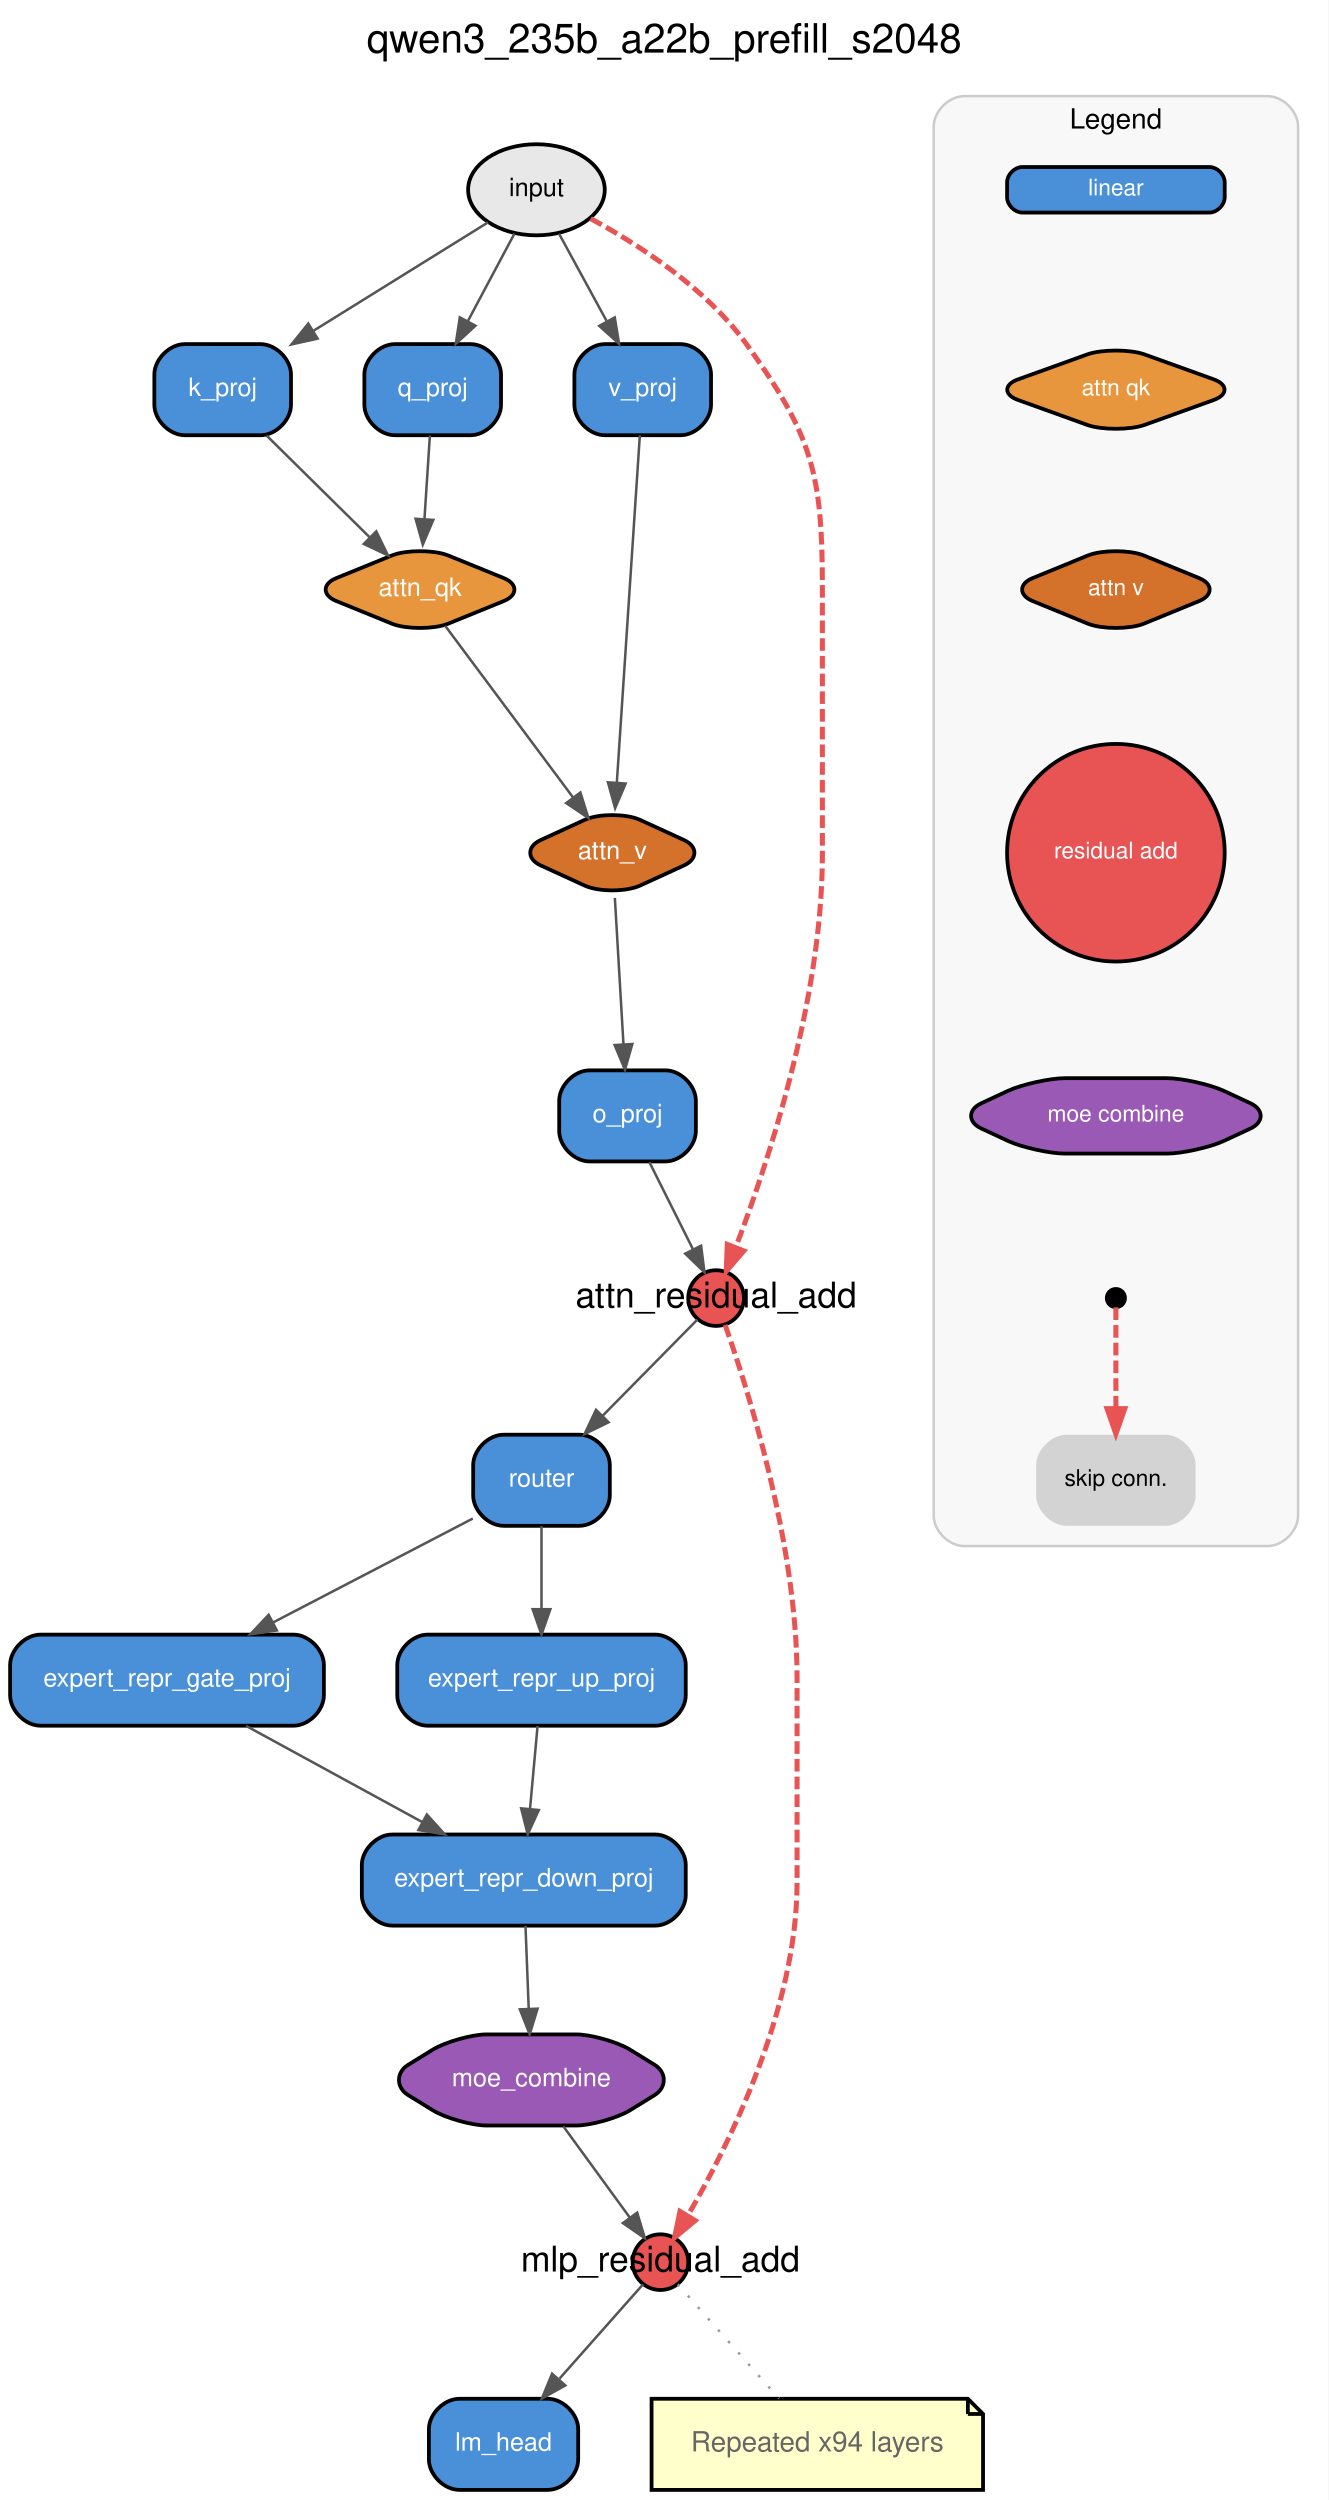
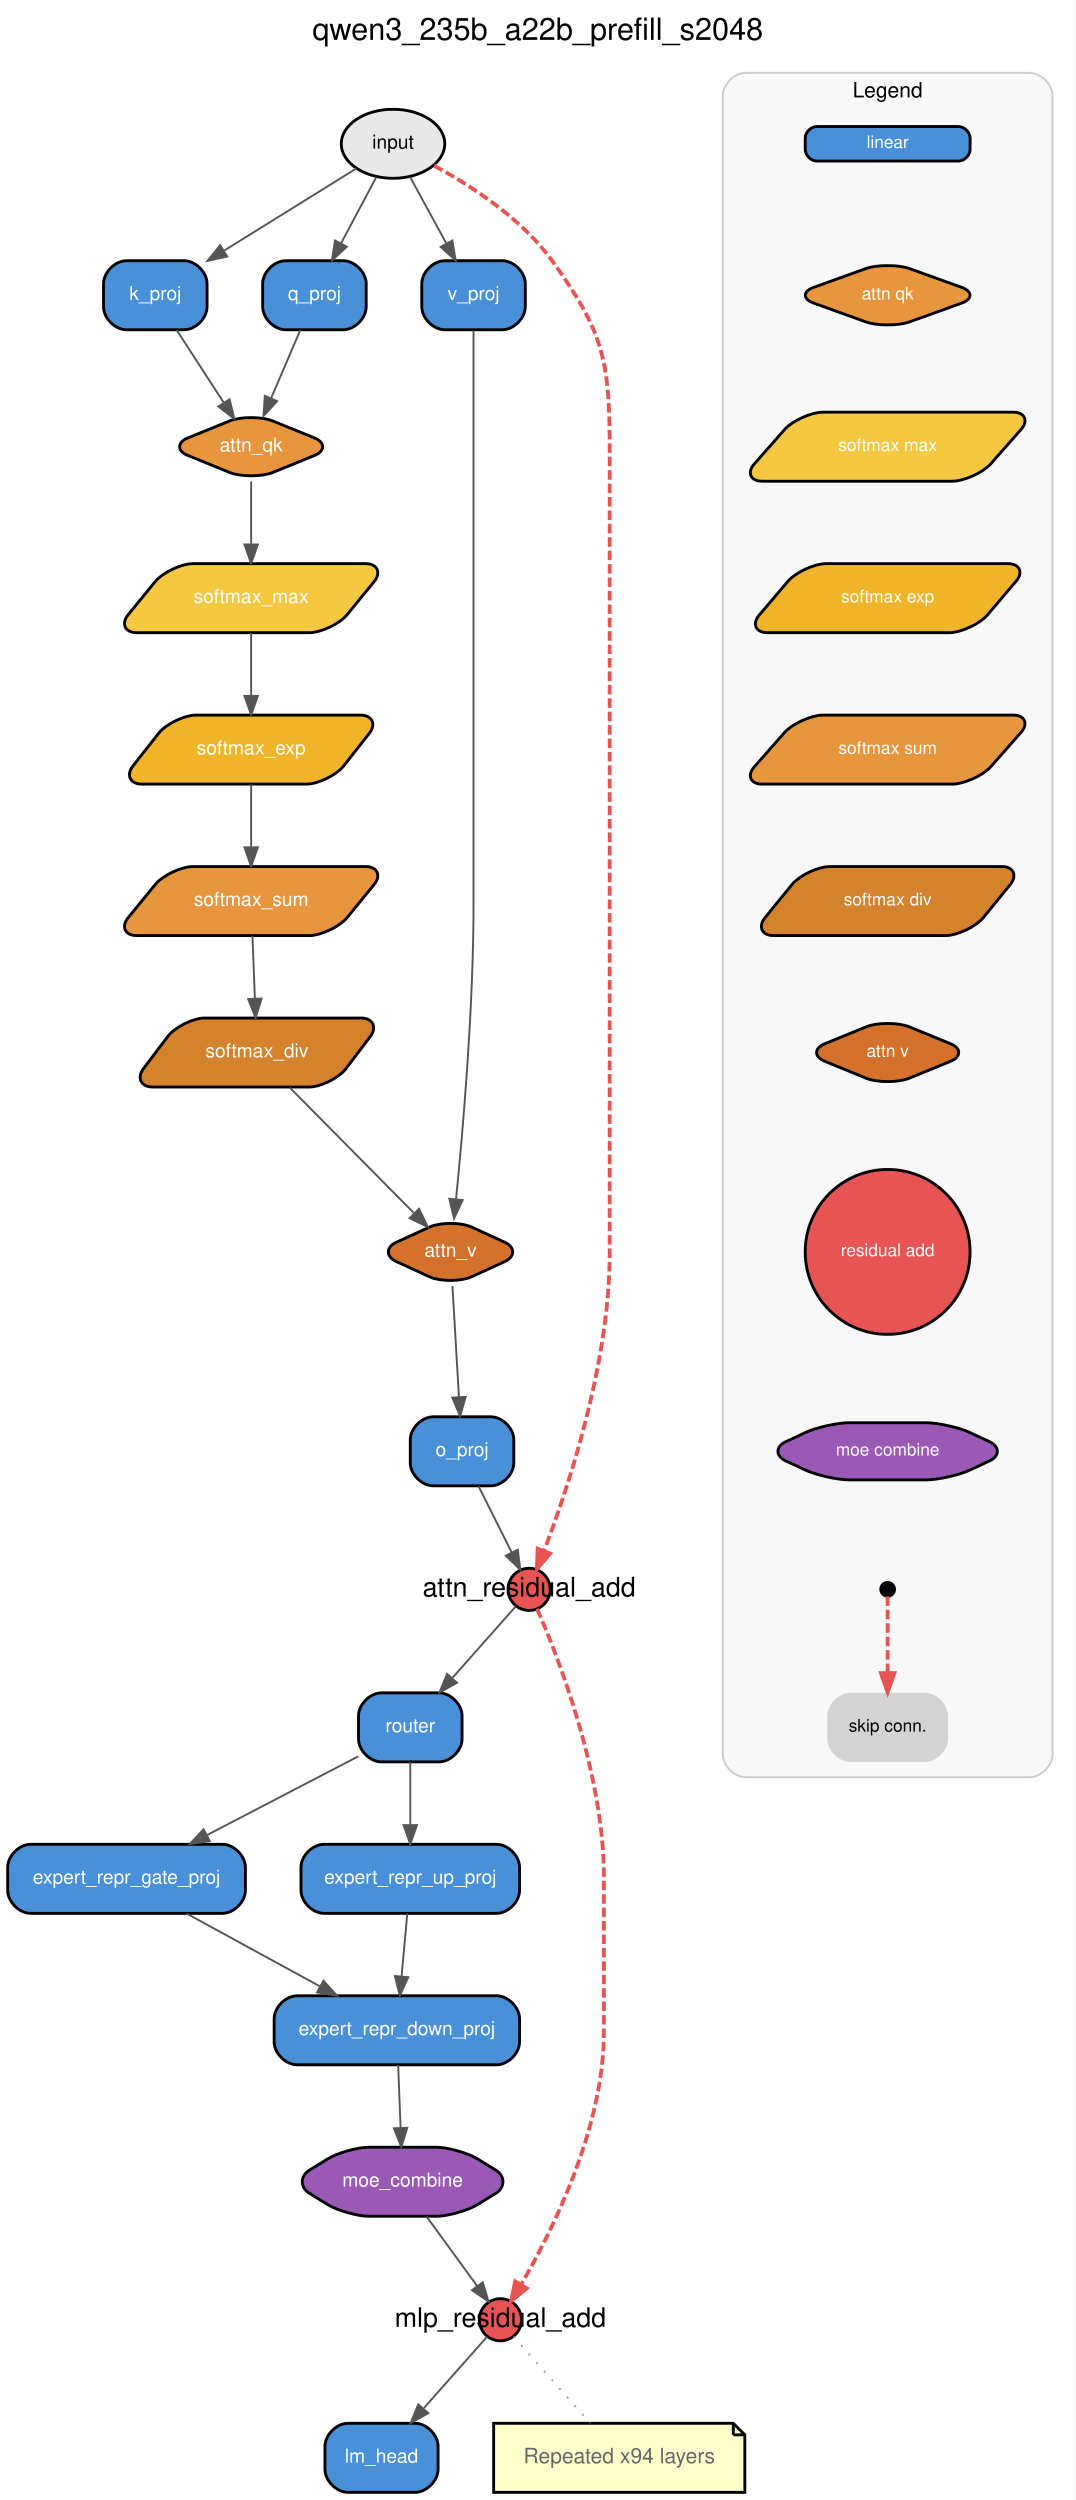
- <svg xmlns="http://www.w3.org/2000/svg" width="525pt" height="988pt" viewBox="0.00 0.00 525.00 988.00">
-   <g id="graph0" class="graph" transform="scale(1 1) rotate(0) translate(4 984)">
-     <polygon fill="white" stroke="transparent" points="-4,4 -4,-984 521,-984 521,4 -4,4" />
-     <text text-anchor="middle" x="258.5" y="-963.2" font-family="Helvetica,sans-Serif" font-size="16.00">qwen3_235b_a22b_prefill_s2048</text>
+ <svg xmlns="http://www.w3.org/2000/svg" width="561pt" height="1304pt" viewBox="0.00 0.00 561.00 1304.00">
+   <g id="graph0" class="graph" transform="scale(1 1) rotate(0) translate(4 1300)">
+     <polygon fill="white" stroke="transparent" points="-4,4 -4,-1300 557,-1300 557,4 -4,4" />
+     <text text-anchor="middle" x="276.5" y="-1279.2" font-family="Helvetica,sans-Serif" font-size="16.00">qwen3_235b_a22b_prefill_s2048</text>
    <g id="clust3" class="cluster">
-       <path fill="#f8f8f8" stroke="#cccccc" d="M377,-373C377,-373 497,-373 497,-373 503,-373 509,-379 509,-385 509,-385 509,-934 509,-934 509,-940 503,-946 497,-946 497,-946 377,-946 377,-946 371,-946 365,-940 365,-934 365,-934 365,-385 365,-385 365,-379 371,-373 377,-373" />
-       <text text-anchor="middle" x="437" y="-933.2" font-family="Helvetica,sans-Serif" font-size="11.00">Legend</text>
+       <path fill="#f8f8f8" stroke="#cccccc" d="M385,-373C385,-373 533,-373 533,-373 539,-373 545,-379 545,-385 545,-385 545,-1250 545,-1250 545,-1256 539,-1262 533,-1262 533,-1262 385,-1262 385,-1262 379,-1262 373,-1256 373,-1250 373,-1250 373,-385 373,-385 373,-379 379,-373 385,-373" />
+       <text text-anchor="middle" x="459" y="-1249.2" font-family="Helvetica,sans-Serif" font-size="11.00">Legend</text>
    </g>
    <g id="node1" class="node">
-       <path fill="#4a90d9" stroke="black" stroke-width="1.5" d="M99,-848C99,-848 69,-848 69,-848 63,-848 57,-842 57,-836 57,-836 57,-824 57,-824 57,-818 63,-812 69,-812 69,-812 99,-812 99,-812 105,-812 111,-818 111,-824 111,-824 111,-836 111,-836 111,-842 105,-848 99,-848" />
-       <text text-anchor="middle" x="84" y="-827.5" font-family="Helvetica,sans-Serif" font-size="10.00" fill="white">k_proj</text>
+       <path fill="#4a90d9" stroke="black" stroke-width="1.5" d="M92,-1164C92,-1164 62,-1164 62,-1164 56,-1164 50,-1158 50,-1152 50,-1152 50,-1140 50,-1140 50,-1134 56,-1128 62,-1128 62,-1128 92,-1128 92,-1128 98,-1128 104,-1134 104,-1140 104,-1140 104,-1152 104,-1152 104,-1158 98,-1164 92,-1164" />
+       <text text-anchor="middle" x="77" y="-1143.5" font-family="Helvetica,sans-Serif" font-size="10.00" fill="white">k_proj</text>
    </g>
    <g id="node7" class="node">
-       <path fill="#e8963e" stroke="black" stroke-width="1.5" d="M150.88,-764.48C150.88,-764.48 128.87,-755.52 128.87,-755.52 123.31,-753.26 123.31,-748.74 128.87,-746.48 128.87,-746.48 150.88,-737.52 150.88,-737.52 156.44,-735.26 167.56,-735.26 173.12,-737.52 173.12,-737.52 195.13,-746.48 195.13,-746.48 200.69,-748.74 200.69,-753.26 195.13,-755.52 195.13,-755.52 173.12,-764.48 173.12,-764.48 167.56,-766.74 156.44,-766.74 150.88,-764.48" />
-       <text text-anchor="middle" x="162" y="-748.5" font-family="Helvetica,sans-Serif" font-size="10.00" fill="white">attn_qk</text>
+       <path fill="#e8963e" stroke="black" stroke-width="1.5" d="M115.88,-1080.48C115.88,-1080.48 93.87,-1071.52 93.87,-1071.52 88.31,-1069.26 88.31,-1064.74 93.87,-1062.48 93.87,-1062.48 115.88,-1053.52 115.88,-1053.52 121.44,-1051.26 132.56,-1051.26 138.12,-1053.52 138.12,-1053.52 160.13,-1062.48 160.13,-1062.48 165.69,-1064.74 165.69,-1069.26 160.13,-1071.52 160.13,-1071.52 138.12,-1080.48 138.12,-1080.48 132.56,-1082.74 121.44,-1082.74 115.88,-1080.48" />
+       <text text-anchor="middle" x="127" y="-1064.5" font-family="Helvetica,sans-Serif" font-size="10.00" fill="white">attn_qk</text>
    </g>
    <g id="edge5" class="edge">
-       <path fill="none" stroke="#555555" d="M101.31,-811.91C113.35,-800.02 129.44,-784.14 142.03,-771.72" />
-       <polygon fill="#555555" stroke="#555555" points="144.69,-774.01 149.34,-764.49 139.77,-769.03 144.69,-774.01" />
+       <path fill="none" stroke="#555555" d="M88.1,-1127.91C95.34,-1116.75 104.87,-1102.08 112.68,-1090.05" />
+       <polygon fill="#555555" stroke="#555555" points="115.75,-1091.75 118.26,-1081.46 109.88,-1087.94 115.75,-1091.75" />
    </g>
    <g id="node2" class="node">
-       <path fill="#4a90d9" stroke="black" stroke-width="1.5" d="M182,-848C182,-848 152,-848 152,-848 146,-848 140,-842 140,-836 140,-836 140,-824 140,-824 140,-818 146,-812 152,-812 152,-812 182,-812 182,-812 188,-812 194,-818 194,-824 194,-824 194,-836 194,-836 194,-842 188,-848 182,-848" />
-       <text text-anchor="middle" x="167" y="-827.5" font-family="Helvetica,sans-Serif" font-size="10.00" fill="white">q_proj</text>
+       <path fill="#4a90d9" stroke="black" stroke-width="1.5" d="M175,-1164C175,-1164 145,-1164 145,-1164 139,-1164 133,-1158 133,-1152 133,-1152 133,-1140 133,-1140 133,-1134 139,-1128 145,-1128 145,-1128 175,-1128 175,-1128 181,-1128 187,-1134 187,-1140 187,-1140 187,-1152 187,-1152 187,-1158 181,-1164 175,-1164" />
+       <text text-anchor="middle" x="160" y="-1143.5" font-family="Helvetica,sans-Serif" font-size="10.00" fill="white">q_proj</text>
    </g>
    <g id="edge4" class="edge">
-       <path fill="none" stroke="#555555" d="M165.89,-811.91C165.26,-802.17 164.45,-789.76 163.74,-778.76" />
-       <polygon fill="#555555" stroke="#555555" points="167.23,-778.53 163.09,-768.78 160.24,-778.98 167.23,-778.53" />
+       <path fill="none" stroke="#555555" d="M152.68,-1127.91C148.21,-1117.49 142.43,-1104.01 137.49,-1092.47" />
+       <polygon fill="#555555" stroke="#555555" points="140.57,-1090.77 133.41,-1082.96 134.13,-1093.53 140.57,-1090.77" />
    </g>
    <g id="node3" class="node">
-       <path fill="#4a90d9" stroke="black" stroke-width="1.5" d="M265,-848C265,-848 235,-848 235,-848 229,-848 223,-842 223,-836 223,-836 223,-824 223,-824 223,-818 229,-812 235,-812 235,-812 265,-812 265,-812 271,-812 277,-818 277,-824 277,-824 277,-836 277,-836 277,-842 271,-848 265,-848" />
-       <text text-anchor="middle" x="250" y="-827.5" font-family="Helvetica,sans-Serif" font-size="10.00" fill="white">v_proj</text>
-     </g>
-     <g id="node8" class="node">
-       <path fill="#d4722c" stroke="black" stroke-width="1.5" d="M227.09,-660C227.09,-660 209.65,-652 209.65,-652 204.2,-649.5 204.2,-644.5 209.65,-642 209.65,-642 227.09,-634 227.09,-634 232.55,-631.5 243.45,-631.5 248.91,-634 248.91,-634 266.35,-642 266.35,-642 271.8,-644.5 271.8,-649.5 266.35,-652 266.35,-652 248.91,-660 248.91,-660 243.45,-662.5 232.55,-662.5 227.09,-660" />
-       <text text-anchor="middle" x="238" y="-644.5" font-family="Helvetica,sans-Serif" font-size="10.00" fill="white">attn_v</text>
-     </g>
-     <g id="edge7" class="edge">
-       <path fill="none" stroke="#555555" d="M248.87,-811.97C246.78,-780.41 242.28,-712.63 239.78,-674.84" />
-       <polygon fill="#555555" stroke="#555555" points="243.25,-674.34 239.1,-664.59 236.27,-674.8 243.25,-674.34" />
+       <path fill="#4a90d9" stroke="black" stroke-width="1.5" d="M258,-1164C258,-1164 228,-1164 228,-1164 222,-1164 216,-1158 216,-1152 216,-1152 216,-1140 216,-1140 216,-1134 222,-1128 228,-1128 228,-1128 258,-1128 258,-1128 264,-1128 270,-1134 270,-1140 270,-1140 270,-1152 270,-1152 270,-1158 264,-1164 258,-1164" />
+       <text text-anchor="middle" x="243" y="-1143.5" font-family="Helvetica,sans-Serif" font-size="10.00" fill="white">v_proj</text>
+     </g>
+     <g id="node12" class="node">
+       <path fill="#d4722c" stroke="black" stroke-width="1.5" d="M220.09,-660C220.09,-660 202.65,-652 202.65,-652 197.2,-649.5 197.2,-644.5 202.65,-642 202.65,-642 220.09,-634 220.09,-634 225.55,-631.5 236.45,-631.5 241.91,-634 241.91,-634 259.35,-642 259.35,-642 264.8,-644.5 264.8,-649.5 259.35,-652 259.35,-652 241.91,-660 241.91,-660 236.45,-662.5 225.55,-662.5 220.09,-660" />
+       <text text-anchor="middle" x="231" y="-644.5" font-family="Helvetica,sans-Serif" font-size="10.00" fill="white">attn_v</text>
+     </g>
+     <g id="edge11" class="edge">
+       <path fill="none" stroke="#555555" d="M243,-1127.69C243,-1098.9 243,-1039.38 243,-989 243,-989 243,-989 243,-829 243,-773.92 237.4,-709.61 233.85,-674.4" />
+       <polygon fill="#555555" stroke="#555555" points="237.33,-674.03 232.82,-664.45 230.37,-674.75 237.33,-674.03" />
    </g>
    <g id="node4" class="node">
      <path fill="#4a90d9" stroke="black" stroke-width="1.5" d="M112,-338C112,-338 12,-338 12,-338 6,-338 0,-332 0,-326 0,-326 0,-314 0,-314 0,-308 6,-302 12,-302 12,-302 112,-302 112,-302 118,-302 124,-308 124,-314 124,-314 124,-326 124,-326 124,-332 118,-338 112,-338" />
      <text text-anchor="middle" x="62" y="-317.5" font-family="Helvetica,sans-Serif" font-size="10.00" fill="white">expert_repr_gate_proj</text>
    </g>
-     <g id="node12" class="node">
+     <g id="node16" class="node">
      <path fill="#4a90d9" stroke="black" stroke-width="1.5" d="M255,-259C255,-259 151,-259 151,-259 145,-259 139,-253 139,-247 139,-247 139,-235 139,-235 139,-229 145,-223 151,-223 151,-223 255,-223 255,-223 261,-223 267,-229 267,-235 267,-235 267,-247 267,-247 267,-253 261,-259 255,-259" />
      <text text-anchor="middle" x="203" y="-238.5" font-family="Helvetica,sans-Serif" font-size="10.00" fill="white">expert_repr_down_proj</text>
    </g>
-     <g id="edge14" class="edge">
+     <g id="edge18" class="edge">
      <path fill="none" stroke="#555555" d="M93.29,-301.91C113.83,-290.7 140.87,-275.93 162.97,-263.86" />
      <polygon fill="#555555" stroke="#555555" points="164.7,-266.91 171.8,-259.04 161.34,-260.76 164.7,-266.91" />
    </g>
    <g id="node5" class="node">
      <path fill="#4a90d9" stroke="black" stroke-width="1.5" d="M255,-338C255,-338 165,-338 165,-338 159,-338 153,-332 153,-326 153,-326 153,-314 153,-314 153,-308 159,-302 165,-302 165,-302 255,-302 255,-302 261,-302 267,-308 267,-314 267,-314 267,-326 267,-326 267,-332 261,-338 255,-338" />
      <text text-anchor="middle" x="210" y="-317.5" font-family="Helvetica,sans-Serif" font-size="10.00" fill="white">expert_repr_up_proj</text>
    </g>
-     <g id="edge15" class="edge">
+     <g id="edge19" class="edge">
      <path fill="none" stroke="#555555" d="M208.45,-301.91C207.58,-292.34 206.47,-280.18 205.48,-269.32" />
      <polygon fill="#555555" stroke="#555555" points="208.94,-268.68 204.55,-259.04 201.97,-269.32 208.94,-268.68" />
    </g>
    <g id="node6" class="node">
-       <ellipse fill="#e8e8e8" stroke="black" stroke-width="1.5" cx="208" cy="-909" rx="27" ry="18" />
-       <text text-anchor="middle" x="208" y="-906.5" font-family="Helvetica,sans-Serif" font-size="10.00">input</text>
+       <ellipse fill="#e8e8e8" stroke="black" stroke-width="1.5" cx="201" cy="-1225" rx="27" ry="18" />
+       <text text-anchor="middle" x="201" y="-1222.5" font-family="Helvetica,sans-Serif" font-size="10.00">input</text>
    </g>
    <g id="edge2" class="edge">
-       <path fill="none" stroke="#555555" d="M188.9,-896.14C170.54,-884.74 142.36,-867.24 119.82,-853.24" />
-       <polygon fill="#555555" stroke="#555555" points="121.52,-850.18 111.18,-847.88 117.83,-856.13 121.52,-850.18" />
+       <path fill="none" stroke="#555555" d="M181.9,-1212.14C163.54,-1200.74 135.36,-1183.24 112.82,-1169.24" />
+       <polygon fill="#555555" stroke="#555555" points="114.52,-1166.18 104.18,-1163.88 110.83,-1172.13 114.52,-1166.18" />
    </g>
    <g id="edge1" class="edge">
-       <path fill="none" stroke="#555555" d="M199.3,-891.67C193.98,-881.67 187.04,-868.64 180.96,-857.22" />
-       <polygon fill="#555555" stroke="#555555" points="183.9,-855.29 176.11,-848.11 177.72,-858.58 183.9,-855.29" />
+       <path fill="none" stroke="#555555" d="M192.3,-1207.67C186.98,-1197.67 180.04,-1184.64 173.96,-1173.22" />
+       <polygon fill="#555555" stroke="#555555" points="176.9,-1171.29 169.11,-1164.11 170.72,-1174.58 176.9,-1171.29" />
    </g>
    <g id="edge3" class="edge">
-       <path fill="none" stroke="#555555" d="M216.91,-891.67C222.36,-881.67 229.47,-868.64 235.7,-857.22" />
-       <polygon fill="#555555" stroke="#555555" points="238.95,-858.56 240.67,-848.11 232.81,-855.21 238.95,-858.56" />
+       <path fill="none" stroke="#555555" d="M209.91,-1207.67C215.36,-1197.67 222.47,-1184.64 228.7,-1173.22" />
+       <polygon fill="#555555" stroke="#555555" points="231.95,-1174.56 233.67,-1164.11 225.81,-1171.21 231.95,-1174.56" />
+     </g>
+     <g id="node14" class="node">
+       <ellipse fill="#e85454" stroke="black" stroke-width="1.5" cx="272" cy="-471" rx="11" ry="11" />
+       <text text-anchor="middle" x="272" y="-467.3" font-family="Helvetica,sans-Serif" font-size="14.00">attn_residual_add</text>
+     </g>
+     <g id="edge14" class="edge">
+       <path fill="none" stroke="#e85454" stroke-width="2" stroke-dasharray="5,2" d="M222.41,-1213.6C241.22,-1203.42 268,-1186.22 284,-1164 310.11,-1127.72 314,-1112.7 314,-1068 314,-1068 314,-1068 314,-646 314,-588.21 291.83,-522.55 279.71,-490.96" />
+       <polygon fill="#e85454" stroke="#e85454" stroke-width="2" points="282.95,-489.64 276.03,-481.61 276.43,-492.2 282.95,-489.64" />
+     </g>
+     <g id="node8" class="node">
+       <path fill="#f5c842" stroke="black" stroke-width="1.5" d="M186.77,-1006C186.77,-1006 96.6,-1006 96.6,-1006 90.6,-1006 80.8,-1001.35 77.01,-996.7 77.01,-996.7 62.81,-979.3 62.81,-979.3 59.02,-974.65 61.23,-970 67.23,-970 67.23,-970 157.4,-970 157.4,-970 163.4,-970 173.2,-974.65 176.99,-979.3 176.99,-979.3 191.19,-996.7 191.19,-996.7 194.98,-1001.35 192.77,-1006 186.77,-1006" />
+       <text text-anchor="middle" x="127" y="-985.5" font-family="Helvetica,sans-Serif" font-size="10.00" fill="white">softmax_max</text>
+     </g>
+     <g id="edge6" class="edge">
+       <path fill="none" stroke="#555555" d="M127,-1048.91C127,-1039.34 127,-1027.18 127,-1016.32" />
+       <polygon fill="#555555" stroke="#555555" points="130.5,-1016.04 127,-1006.04 123.5,-1016.04 130.5,-1016.04" />
+     </g>
+     <g id="node9" class="node">
+       <path fill="#f0b429" stroke="black" stroke-width="1.5" d="M184.09,-927C184.09,-927 98.18,-927 98.18,-927 92.18,-927 82.47,-922.28 78.77,-917.56 78.77,-917.56 65.32,-900.44 65.32,-900.44 61.61,-895.72 63.91,-891 69.91,-891 69.91,-891 155.82,-891 155.82,-891 161.82,-891 171.53,-895.72 175.23,-900.44 175.23,-900.44 188.68,-917.56 188.68,-917.56 192.39,-922.28 190.09,-927 184.09,-927" />
+       <text text-anchor="middle" x="127" y="-906.5" font-family="Helvetica,sans-Serif" font-size="10.00" fill="white">softmax_exp</text>
+     </g>
+     <g id="edge7" class="edge">
+       <path fill="none" stroke="#555555" d="M127,-969.91C127,-960.34 127,-948.18 127,-937.32" />
+       <polygon fill="#555555" stroke="#555555" points="130.5,-937.04 127,-927.04 123.5,-937.04 130.5,-937.04" />
    </g>
    <g id="node10" class="node">
-       <ellipse fill="#e85454" stroke="black" stroke-width="1.5" cx="279" cy="-471" rx="11" ry="11" />
-       <text text-anchor="middle" x="279" y="-467.3" font-family="Helvetica,sans-Serif" font-size="14.00">attn_residual_add</text>
+       <path fill="#e8963e" stroke="black" stroke-width="1.5" d="M186.77,-848C186.77,-848 96.6,-848 96.6,-848 90.6,-848 80.8,-843.35 77.01,-838.7 77.01,-838.7 62.81,-821.3 62.81,-821.3 59.02,-816.65 61.23,-812 67.23,-812 67.23,-812 157.4,-812 157.4,-812 163.4,-812 173.2,-816.65 176.99,-821.3 176.99,-821.3 191.19,-838.7 191.19,-838.7 194.98,-843.35 192.77,-848 186.77,-848" />
+       <text text-anchor="middle" x="127" y="-827.5" font-family="Helvetica,sans-Serif" font-size="10.00" fill="white">softmax_sum</text>
+     </g>
+     <g id="edge8" class="edge">
+       <path fill="none" stroke="#555555" d="M127,-890.91C127,-881.34 127,-869.18 127,-858.32" />
+       <polygon fill="#555555" stroke="#555555" points="130.5,-858.04 127,-848.04 123.5,-858.04 130.5,-858.04" />
+     </g>
+     <g id="node11" class="node">
+       <path fill="#d4832c" stroke="black" stroke-width="1.5" d="M184.42,-769C184.42,-769 102.76,-769 102.76,-769 96.76,-769 87.15,-764.21 83.53,-759.42 83.53,-759.42 70.81,-742.58 70.81,-742.58 67.2,-737.79 69.58,-733 75.58,-733 75.58,-733 157.24,-733 157.24,-733 163.24,-733 172.85,-737.79 176.47,-742.58 176.47,-742.58 189.19,-759.42 189.19,-759.42 192.8,-764.21 190.42,-769 184.42,-769" />
+       <text text-anchor="middle" x="130" y="-748.5" font-family="Helvetica,sans-Serif" font-size="10.00" fill="white">softmax_div</text>
+     </g>
+     <g id="edge9" class="edge">
+       <path fill="none" stroke="#555555" d="M127.67,-811.91C128.04,-802.34 128.51,-790.18 128.94,-779.32" />
+       <polygon fill="#555555" stroke="#555555" points="132.44,-779.17 129.34,-769.04 125.45,-778.9 132.44,-779.17" />
    </g>
    <g id="edge10" class="edge">
-       <path fill="none" stroke="#e85454" stroke-width="2" stroke-dasharray="5,2" d="M229.41,-897.6C248.22,-887.42 275,-870.22 291,-848 317.11,-811.72 321,-796.7 321,-752 321,-752 321,-752 321,-646 321,-588.21 298.83,-522.55 286.71,-490.96" />
-       <polygon fill="#e85454" stroke="#e85454" stroke-width="2" points="289.95,-489.64 283.03,-481.61 283.43,-492.2 289.95,-489.64" />
-     </g>
-     <g id="edge6" class="edge">
-       <path fill="none" stroke="#555555" d="M171.94,-736.67C184.82,-719.37 207.43,-689.02 222.56,-668.72" />
-       <polygon fill="#555555" stroke="#555555" points="225.37,-670.81 228.54,-660.7 219.76,-666.62 225.37,-670.81" />
-     </g>
-     <g id="node9" class="node">
-       <path fill="#4a90d9" stroke="black" stroke-width="1.5" d="M259,-561C259,-561 229,-561 229,-561 223,-561 217,-555 217,-549 217,-549 217,-537 217,-537 217,-531 223,-525 229,-525 229,-525 259,-525 259,-525 265,-525 271,-531 271,-537 271,-537 271,-549 271,-549 271,-555 265,-561 259,-561" />
-       <text text-anchor="middle" x="244" y="-540.5" font-family="Helvetica,sans-Serif" font-size="10.00" fill="white">o_proj</text>
-     </g>
-     <g id="edge8" class="edge">
-       <path fill="none" stroke="#555555" d="M238.99,-629.16C239.91,-613.45 241.31,-589.75 242.39,-571.34" />
-       <polygon fill="#555555" stroke="#555555" points="245.89,-571.4 242.99,-561.21 238.91,-570.99 245.89,-571.4" />
-     </g>
-     <g id="edge9" class="edge">
-       <path fill="none" stroke="#555555" d="M252.65,-524.7C257.87,-514.27 264.51,-500.99 269.82,-490.37" />
-       <polygon fill="#555555" stroke="#555555" points="273.07,-491.69 274.41,-481.18 266.8,-488.56 273.07,-491.69" />
-     </g>
-     <g id="node11" class="node">
+       <path fill="none" stroke="#555555" d="M147.13,-732.7C165.06,-714.59 193.14,-686.24 211.8,-667.39" />
+       <polygon fill="#555555" stroke="#555555" points="214.61,-669.52 219.16,-659.95 209.64,-664.6 214.61,-669.52" />
+     </g>
+     <g id="node13" class="node">
+       <path fill="#4a90d9" stroke="black" stroke-width="1.5" d="M252,-561C252,-561 222,-561 222,-561 216,-561 210,-555 210,-549 210,-549 210,-537 210,-537 210,-531 216,-525 222,-525 222,-525 252,-525 252,-525 258,-525 264,-531 264,-537 264,-537 264,-549 264,-549 264,-555 258,-561 252,-561" />
+       <text text-anchor="middle" x="237" y="-540.5" font-family="Helvetica,sans-Serif" font-size="10.00" fill="white">o_proj</text>
+     </g>
+     <g id="edge12" class="edge">
+       <path fill="none" stroke="#555555" d="M231.99,-629.16C232.91,-613.45 234.31,-589.75 235.39,-571.34" />
+       <polygon fill="#555555" stroke="#555555" points="238.89,-571.4 235.99,-561.21 231.91,-570.99 238.89,-571.4" />
+     </g>
+     <g id="edge13" class="edge">
+       <path fill="none" stroke="#555555" d="M245.65,-524.7C250.87,-514.27 257.51,-500.99 262.82,-490.37" />
+       <polygon fill="#555555" stroke="#555555" points="266.07,-491.69 267.41,-481.18 259.8,-488.56 266.07,-491.69" />
+     </g>
+     <g id="node15" class="node">
      <path fill="#4a90d9" stroke="black" stroke-width="1.5" d="M225,-417C225,-417 195,-417 195,-417 189,-417 183,-411 183,-405 183,-405 183,-393 183,-393 183,-387 189,-381 195,-381 195,-381 225,-381 225,-381 231,-381 237,-387 237,-393 237,-393 237,-405 237,-405 237,-411 231,-417 225,-417" />
      <text text-anchor="middle" x="210" y="-396.5" font-family="Helvetica,sans-Serif" font-size="10.00" fill="white">router</text>
    </g>
-     <g id="edge11" class="edge">
-       <path fill="none" stroke="#555555" d="M271.62,-462.51C262.7,-453.46 247.25,-437.79 234.06,-424.4" />
-       <polygon fill="#555555" stroke="#555555" points="236.52,-421.92 227.01,-417.26 231.54,-426.84 236.52,-421.92" />
-     </g>
-     <g id="node14" class="node">
+     <g id="edge15" class="edge">
+       <path fill="none" stroke="#555555" d="M265.13,-462.24C257.19,-453.28 243.73,-438.08 232.1,-424.95" />
+       <polygon fill="#555555" stroke="#555555" points="234.41,-422.28 225.16,-417.11 229.17,-426.92 234.41,-422.28" />
+     </g>
+     <g id="node18" class="node">
      <ellipse fill="#e85454" stroke="black" stroke-width="1.5" cx="257" cy="-90" rx="11" ry="11" />
      <text text-anchor="middle" x="257" y="-86.3" font-family="Helvetica,sans-Serif" font-size="14.00">mlp_residual_add</text>
    </g>
-     <g id="edge18" class="edge">
-       <path fill="none" stroke="#e85454" stroke-width="2" stroke-dasharray="5,2" d="M282.55,-460.39C290.88,-436.93 311,-374.71 311,-321 311,-321 311,-321 311,-240 311,-189.76 283.53,-135.4 267.78,-108.34" />
+     <g id="edge22" class="edge">
+       <path fill="none" stroke="#e85454" stroke-width="2" stroke-dasharray="5,2" d="M276.17,-460.81C286.23,-437.78 311,-375.55 311,-321 311,-321 311,-321 311,-240 311,-189.76 283.53,-135.4 267.78,-108.34" />
      <polygon fill="#e85454" stroke="#e85454" stroke-width="2" points="270.72,-106.44 262.58,-99.67 264.72,-110.04 270.72,-106.44" />
    </g>
-     <g id="edge12" class="edge">
+     <g id="edge16" class="edge">
      <path fill="none" stroke="#555555" d="M182.85,-383.88C160.78,-372.39 129.26,-355.99 103.94,-342.82" />
      <polygon fill="#555555" stroke="#555555" points="105.41,-339.64 94.92,-338.13 102.18,-345.85 105.41,-339.64" />
    </g>
-     <g id="edge13" class="edge">
+     <g id="edge17" class="edge">
      <path fill="none" stroke="#555555" d="M210,-380.91C210,-371.34 210,-359.18 210,-348.32" />
      <polygon fill="#555555" stroke="#555555" points="213.5,-348.04 210,-338.04 206.5,-348.04 213.5,-348.04" />
    </g>
-     <g id="node13" class="node">
+     <g id="node17" class="node">
      <path fill="#9b59b6" stroke="black" stroke-width="1.5" d="M254.68,-168C254.68,-168 244.94,-174 244.94,-174 240.07,-177 229.49,-180 223.77,-180 223.77,-180 188.23,-180 188.23,-180 182.51,-180 171.93,-177 167.06,-174 167.06,-174 157.32,-168 157.32,-168 152.45,-165 152.45,-159 157.32,-156 157.32,-156 167.06,-150 167.06,-150 171.93,-147 182.51,-144 188.23,-144 188.23,-144 223.77,-144 223.77,-144 229.49,-144 240.07,-147 244.94,-150 244.94,-150 254.68,-156 254.68,-156 259.55,-159 259.55,-165 254.68,-168" />
      <text text-anchor="middle" x="206" y="-159.5" font-family="Helvetica,sans-Serif" font-size="10.00" fill="white">moe_combine</text>
    </g>
-     <g id="edge16" class="edge">
+     <g id="edge20" class="edge">
      <path fill="none" stroke="#555555" d="M203.67,-222.91C204.04,-213.34 204.51,-201.18 204.94,-190.32" />
      <polygon fill="#555555" stroke="#555555" points="208.44,-190.17 205.34,-180.04 201.45,-189.9 208.44,-190.17" />
    </g>
-     <g id="edge17" class="edge">
+     <g id="edge21" class="edge">
      <path fill="none" stroke="#555555" d="M218.61,-143.7C226.63,-132.69 236.95,-118.51 244.88,-107.64" />
      <polygon fill="#555555" stroke="#555555" points="247.81,-109.56 250.87,-99.42 242.15,-105.44 247.81,-109.56" />
    </g>
-     <g id="node15" class="node">
+     <g id="node19" class="node">
      <path fill="#4a90d9" stroke="black" stroke-width="1.5" d="M212.5,-36C212.5,-36 177.5,-36 177.5,-36 171.5,-36 165.5,-30 165.5,-24 165.5,-24 165.5,-12 165.5,-12 165.5,-6 171.5,0 177.5,0 177.5,0 212.5,0 212.5,0 218.5,0 224.5,-6 224.5,-12 224.5,-12 224.5,-24 224.5,-24 224.5,-30 218.5,-36 212.5,-36" />
      <text text-anchor="middle" x="195" y="-15.5" font-family="Helvetica,sans-Serif" font-size="10.00" fill="white">lm_head</text>
    </g>
-     <g id="edge19" class="edge">
+     <g id="edge23" class="edge">
      <path fill="none" stroke="#555555" d="M250.13,-81.24C242.19,-72.28 228.73,-57.08 217.1,-43.95" />
      <polygon fill="#555555" stroke="#555555" points="219.41,-41.28 210.16,-36.11 214.17,-45.92 219.41,-41.28" />
    </g>
-     <g id="node16" class="node">
+     <g id="node20" class="node">
      <polygon fill="#ffffcc" stroke="black" stroke-width="1.5" points="378.5,-36 253.5,-36 253.5,0 384.5,0 384.5,-30 378.5,-36" />
      <polyline fill="none" stroke="black" stroke-width="1.5" points="378.5,-36 378.5,-30 " />
      <polyline fill="none" stroke="black" stroke-width="1.5" points="384.5,-30 378.5,-30 " />
      <text text-anchor="middle" x="319" y="-15.2" font-family="Helvetica,sans-Serif" font-size="11.00" fill="#666666">Repeated x94 layers</text>
    </g>
-     <g id="edge20" class="edge">
+     <g id="edge24" class="edge">
      <path fill="none" stroke="#999999" stroke-dasharray="1,5" d="M263.87,-81.24C273.46,-70.42 291.09,-50.51 303.84,-36.11" />
    </g>
-     <g id="node17" class="node">
-       <path fill="#4a90d9" stroke="black" stroke-width="1.5" d="M474,-918C474,-918 400,-918 400,-918 397,-918 394,-915 394,-912 394,-912 394,-906 394,-906 394,-903 397,-900 400,-900 400,-900 474,-900 474,-900 477,-900 480,-903 480,-906 480,-906 480,-912 480,-912 480,-915 477,-918 474,-918" />
-       <text text-anchor="middle" x="437" y="-906.8" font-family="Helvetica,sans-Serif" font-size="9.00" fill="white">linear</text>
-     </g>
-     <g id="node18" class="node">
-       <path fill="#e8963e" stroke="black" stroke-width="1.5" d="M425.71,-843.94C425.71,-843.94 398.29,-834.06 398.29,-834.06 392.65,-832.03 392.65,-827.97 398.29,-825.94 398.29,-825.94 425.71,-816.06 425.71,-816.06 431.35,-814.03 442.65,-814.03 448.29,-816.06 448.29,-816.06 475.71,-825.94 475.71,-825.94 481.35,-827.97 481.35,-832.03 475.71,-834.06 475.71,-834.06 448.29,-843.94 448.29,-843.94 442.65,-845.97 431.35,-845.97 425.71,-843.94" />
-       <text text-anchor="middle" x="437" y="-827.8" font-family="Helvetica,sans-Serif" font-size="9.00" fill="white">attn qk</text>
-     </g>
-     <g id="node19" class="node">
-       <path fill="#d4722c" stroke="black" stroke-width="1.5" d="M425.89,-764.46C425.89,-764.46 404.11,-755.54 404.11,-755.54 398.55,-753.27 398.55,-748.73 404.11,-746.46 404.11,-746.46 425.89,-737.54 425.89,-737.54 431.45,-735.27 442.55,-735.27 448.11,-737.54 448.11,-737.54 469.89,-746.46 469.89,-746.46 475.45,-748.73 475.45,-753.27 469.89,-755.54 469.89,-755.54 448.11,-764.46 448.11,-764.46 442.55,-766.73 431.45,-766.73 425.89,-764.46" />
-       <text text-anchor="middle" x="437" y="-748.8" font-family="Helvetica,sans-Serif" font-size="9.00" fill="white">attn v</text>
-     </g>
-     <g id="node20" class="node">
-       <ellipse fill="#e85454" stroke="black" stroke-width="1.5" cx="437" cy="-647" rx="43" ry="43" />
-       <text text-anchor="middle" x="437" y="-644.8" font-family="Helvetica,sans-Serif" font-size="9.00" fill="white">residual add</text>
-     </g>
    <g id="node21" class="node">
-       <path fill="#9b59b6" stroke="black" stroke-width="1.5" d="M490.23,-547.97C490.23,-547.97 479.58,-552.93 479.58,-552.93 474.26,-555.41 463.06,-557.9 457.19,-557.9 457.19,-557.9 416.81,-557.9 416.81,-557.9 410.94,-557.9 399.74,-555.41 394.42,-552.93 394.42,-552.93 383.77,-547.97 383.77,-547.97 378.45,-545.48 378.45,-540.52 383.77,-538.03 383.77,-538.03 394.42,-533.07 394.42,-533.07 399.74,-530.59 410.94,-528.1 416.81,-528.1 416.81,-528.1 457.19,-528.1 457.19,-528.1 463.06,-528.1 474.26,-530.59 479.58,-533.07 479.58,-533.07 490.23,-538.03 490.23,-538.03 495.55,-540.52 495.55,-545.48 490.23,-547.97" />
-       <text text-anchor="middle" x="437" y="-540.8" font-family="Helvetica,sans-Serif" font-size="9.00" fill="white">moe combine</text>
+       <path fill="#4a90d9" stroke="black" stroke-width="1.5" d="M496,-1234C496,-1234 422,-1234 422,-1234 419,-1234 416,-1231 416,-1228 416,-1228 416,-1222 416,-1222 416,-1219 419,-1216 422,-1216 422,-1216 496,-1216 496,-1216 499,-1216 502,-1219 502,-1222 502,-1222 502,-1228 502,-1228 502,-1231 499,-1234 496,-1234" />
+       <text text-anchor="middle" x="459" y="-1222.8" font-family="Helvetica,sans-Serif" font-size="9.00" fill="white">linear</text>
    </g>
    <g id="node22" class="node">
-       <ellipse fill="black" stroke="black" stroke-width="1.5" cx="437" cy="-471" rx="3.6" ry="3.6" />
+       <path fill="#e8963e" stroke="black" stroke-width="1.5" d="M447.71,-1159.94C447.71,-1159.94 420.29,-1150.06 420.29,-1150.06 414.65,-1148.03 414.65,-1143.97 420.29,-1141.94 420.29,-1141.94 447.71,-1132.06 447.71,-1132.06 453.35,-1130.03 464.65,-1130.03 470.29,-1132.06 470.29,-1132.06 497.71,-1141.94 497.71,-1141.94 503.35,-1143.97 503.35,-1148.03 497.71,-1150.06 497.71,-1150.06 470.29,-1159.94 470.29,-1159.94 464.65,-1161.97 453.35,-1161.97 447.71,-1159.94" />
+       <text text-anchor="middle" x="459" y="-1143.8" font-family="Helvetica,sans-Serif" font-size="9.00" fill="white">attn qk</text>
    </g>
    <g id="node23" class="node">
-       <path fill="lightgrey" stroke="transparent" stroke-width="1.5" d="M456.5,-417C456.5,-417 417.5,-417 417.5,-417 411.5,-417 405.5,-411 405.5,-405 405.5,-405 405.5,-393 405.5,-393 405.5,-387 411.5,-381 417.5,-381 417.5,-381 456.5,-381 456.5,-381 462.5,-381 468.5,-387 468.5,-393 468.5,-393 468.5,-405 468.5,-405 468.5,-411 462.5,-417 456.5,-417" />
-       <text text-anchor="middle" x="437" y="-396.8" font-family="Helvetica,sans-Serif" font-size="9.00">skip conn.</text>
-     </g>
-     <g id="edge25" class="edge">
-       <path fill="none" stroke="#e85454" stroke-width="2" stroke-dasharray="5,2" d="M437,-467.34C437,-460.77 437,-443.15 437,-427.59" />
-       <polygon fill="#e85454" stroke="#e85454" stroke-width="2" points="440.5,-427.3 437,-417.3 433.5,-427.3 440.5,-427.3" />
+       <path fill="#f5c842" stroke="black" stroke-width="1.5" d="M524.51,-1085C524.51,-1085 425.21,-1085 425.21,-1085 419.21,-1085 409.24,-1080.5 405.27,-1076 405.27,-1076 389.42,-1058 389.42,-1058 385.45,-1053.5 387.49,-1049 393.49,-1049 393.49,-1049 492.79,-1049 492.79,-1049 498.79,-1049 508.76,-1053.5 512.73,-1058 512.73,-1058 528.58,-1076 528.58,-1076 532.55,-1080.5 530.51,-1085 524.51,-1085" />
+       <text text-anchor="middle" x="459" y="-1064.8" font-family="Helvetica,sans-Serif" font-size="9.00" fill="white">softmax max</text>
+     </g>
+     <g id="node24" class="node">
+       <path fill="#f0b429" stroke="black" stroke-width="1.5" d="M521.79,-1006C521.79,-1006 426.81,-1006 426.81,-1006 420.81,-1006 410.93,-1001.43 407.04,-996.86 407.04,-996.86 391.98,-979.14 391.98,-979.14 388.09,-974.57 390.21,-970 396.21,-970 396.21,-970 491.19,-970 491.19,-970 497.19,-970 507.07,-974.57 510.96,-979.14 510.96,-979.14 526.02,-996.86 526.02,-996.86 529.91,-1001.43 527.79,-1006 521.79,-1006" />
+       <text text-anchor="middle" x="459" y="-985.8" font-family="Helvetica,sans-Serif" font-size="9.00" fill="white">softmax exp</text>
+     </g>
+     <g id="node25" class="node">
+       <path fill="#e8963e" stroke="black" stroke-width="1.5" d="M524.51,-927C524.51,-927 425.21,-927 425.21,-927 419.21,-927 409.24,-922.5 405.27,-918 405.27,-918 389.42,-900 389.42,-900 385.45,-895.5 387.49,-891 393.49,-891 393.49,-891 492.79,-891 492.79,-891 498.79,-891 508.76,-895.5 512.73,-900 512.73,-900 528.58,-918 528.58,-918 532.55,-922.5 530.51,-927 524.51,-927" />
+       <text text-anchor="middle" x="459" y="-906.8" font-family="Helvetica,sans-Serif" font-size="9.00" fill="white">softmax sum</text>
+     </g>
+     <g id="node26" class="node">
+       <path fill="#d4832c" stroke="black" stroke-width="1.5" d="M518.57,-848C518.57,-848 428.72,-848 428.72,-848 422.72,-848 412.93,-843.35 409.14,-838.69 409.14,-838.69 395,-821.31 395,-821.31 391.21,-816.65 393.43,-812 399.43,-812 399.43,-812 489.28,-812 489.28,-812 495.28,-812 505.07,-816.65 508.86,-821.31 508.86,-821.31 523,-838.69 523,-838.69 526.79,-843.35 524.57,-848 518.57,-848" />
+       <text text-anchor="middle" x="459" y="-827.8" font-family="Helvetica,sans-Serif" font-size="9.00" fill="white">softmax div</text>
+     </g>
+     <g id="node27" class="node">
+       <path fill="#d4722c" stroke="black" stroke-width="1.5" d="M447.89,-764.46C447.89,-764.46 426.11,-755.54 426.11,-755.54 420.55,-753.27 420.55,-748.73 426.11,-746.46 426.11,-746.46 447.89,-737.54 447.89,-737.54 453.45,-735.27 464.55,-735.27 470.11,-737.54 470.11,-737.54 491.89,-746.46 491.89,-746.46 497.45,-748.73 497.45,-753.27 491.89,-755.54 491.89,-755.54 470.11,-764.46 470.11,-764.46 464.55,-766.73 453.45,-766.73 447.89,-764.46" />
+       <text text-anchor="middle" x="459" y="-748.8" font-family="Helvetica,sans-Serif" font-size="9.00" fill="white">attn v</text>
+     </g>
+     <g id="node28" class="node">
+       <ellipse fill="#e85454" stroke="black" stroke-width="1.5" cx="459" cy="-647" rx="43" ry="43" />
+       <text text-anchor="middle" x="459" y="-644.8" font-family="Helvetica,sans-Serif" font-size="9.00" fill="white">residual add</text>
+     </g>
+     <g id="node29" class="node">
+       <path fill="#9b59b6" stroke="black" stroke-width="1.5" d="M512.23,-547.97C512.23,-547.97 501.58,-552.93 501.58,-552.93 496.26,-555.41 485.06,-557.9 479.19,-557.9 479.19,-557.9 438.81,-557.9 438.81,-557.9 432.94,-557.9 421.74,-555.41 416.42,-552.93 416.42,-552.93 405.77,-547.97 405.77,-547.97 400.45,-545.48 400.45,-540.52 405.77,-538.03 405.77,-538.03 416.42,-533.07 416.42,-533.07 421.74,-530.59 432.94,-528.1 438.81,-528.1 438.81,-528.1 479.19,-528.1 479.19,-528.1 485.06,-528.1 496.26,-530.59 501.58,-533.07 501.58,-533.07 512.23,-538.03 512.23,-538.03 517.55,-540.52 517.55,-545.48 512.23,-547.97" />
+       <text text-anchor="middle" x="459" y="-540.8" font-family="Helvetica,sans-Serif" font-size="9.00" fill="white">moe combine</text>
+     </g>
+     <g id="node30" class="node">
+       <ellipse fill="black" stroke="black" stroke-width="1.5" cx="459" cy="-471" rx="3.6" ry="3.6" />
+     </g>
+     <g id="node31" class="node">
+       <path fill="lightgrey" stroke="transparent" stroke-width="1.5" d="M478.5,-417C478.5,-417 439.5,-417 439.5,-417 433.5,-417 427.5,-411 427.5,-405 427.5,-405 427.5,-393 427.5,-393 427.5,-387 433.5,-381 439.5,-381 439.5,-381 478.5,-381 478.5,-381 484.5,-381 490.5,-387 490.5,-393 490.5,-393 490.5,-405 490.5,-405 490.5,-411 484.5,-417 478.5,-417" />
+       <text text-anchor="middle" x="459" y="-396.8" font-family="Helvetica,sans-Serif" font-size="9.00">skip conn.</text>
+     </g>
+     <g id="edge33" class="edge">
+       <path fill="none" stroke="#e85454" stroke-width="2" stroke-dasharray="5,2" d="M459,-467.34C459,-460.77 459,-443.15 459,-427.59" />
+       <polygon fill="#e85454" stroke="#e85454" stroke-width="2" points="462.5,-427.3 459,-417.3 455.5,-427.3 462.5,-427.3" />
    </g>
  </g>
</svg>
